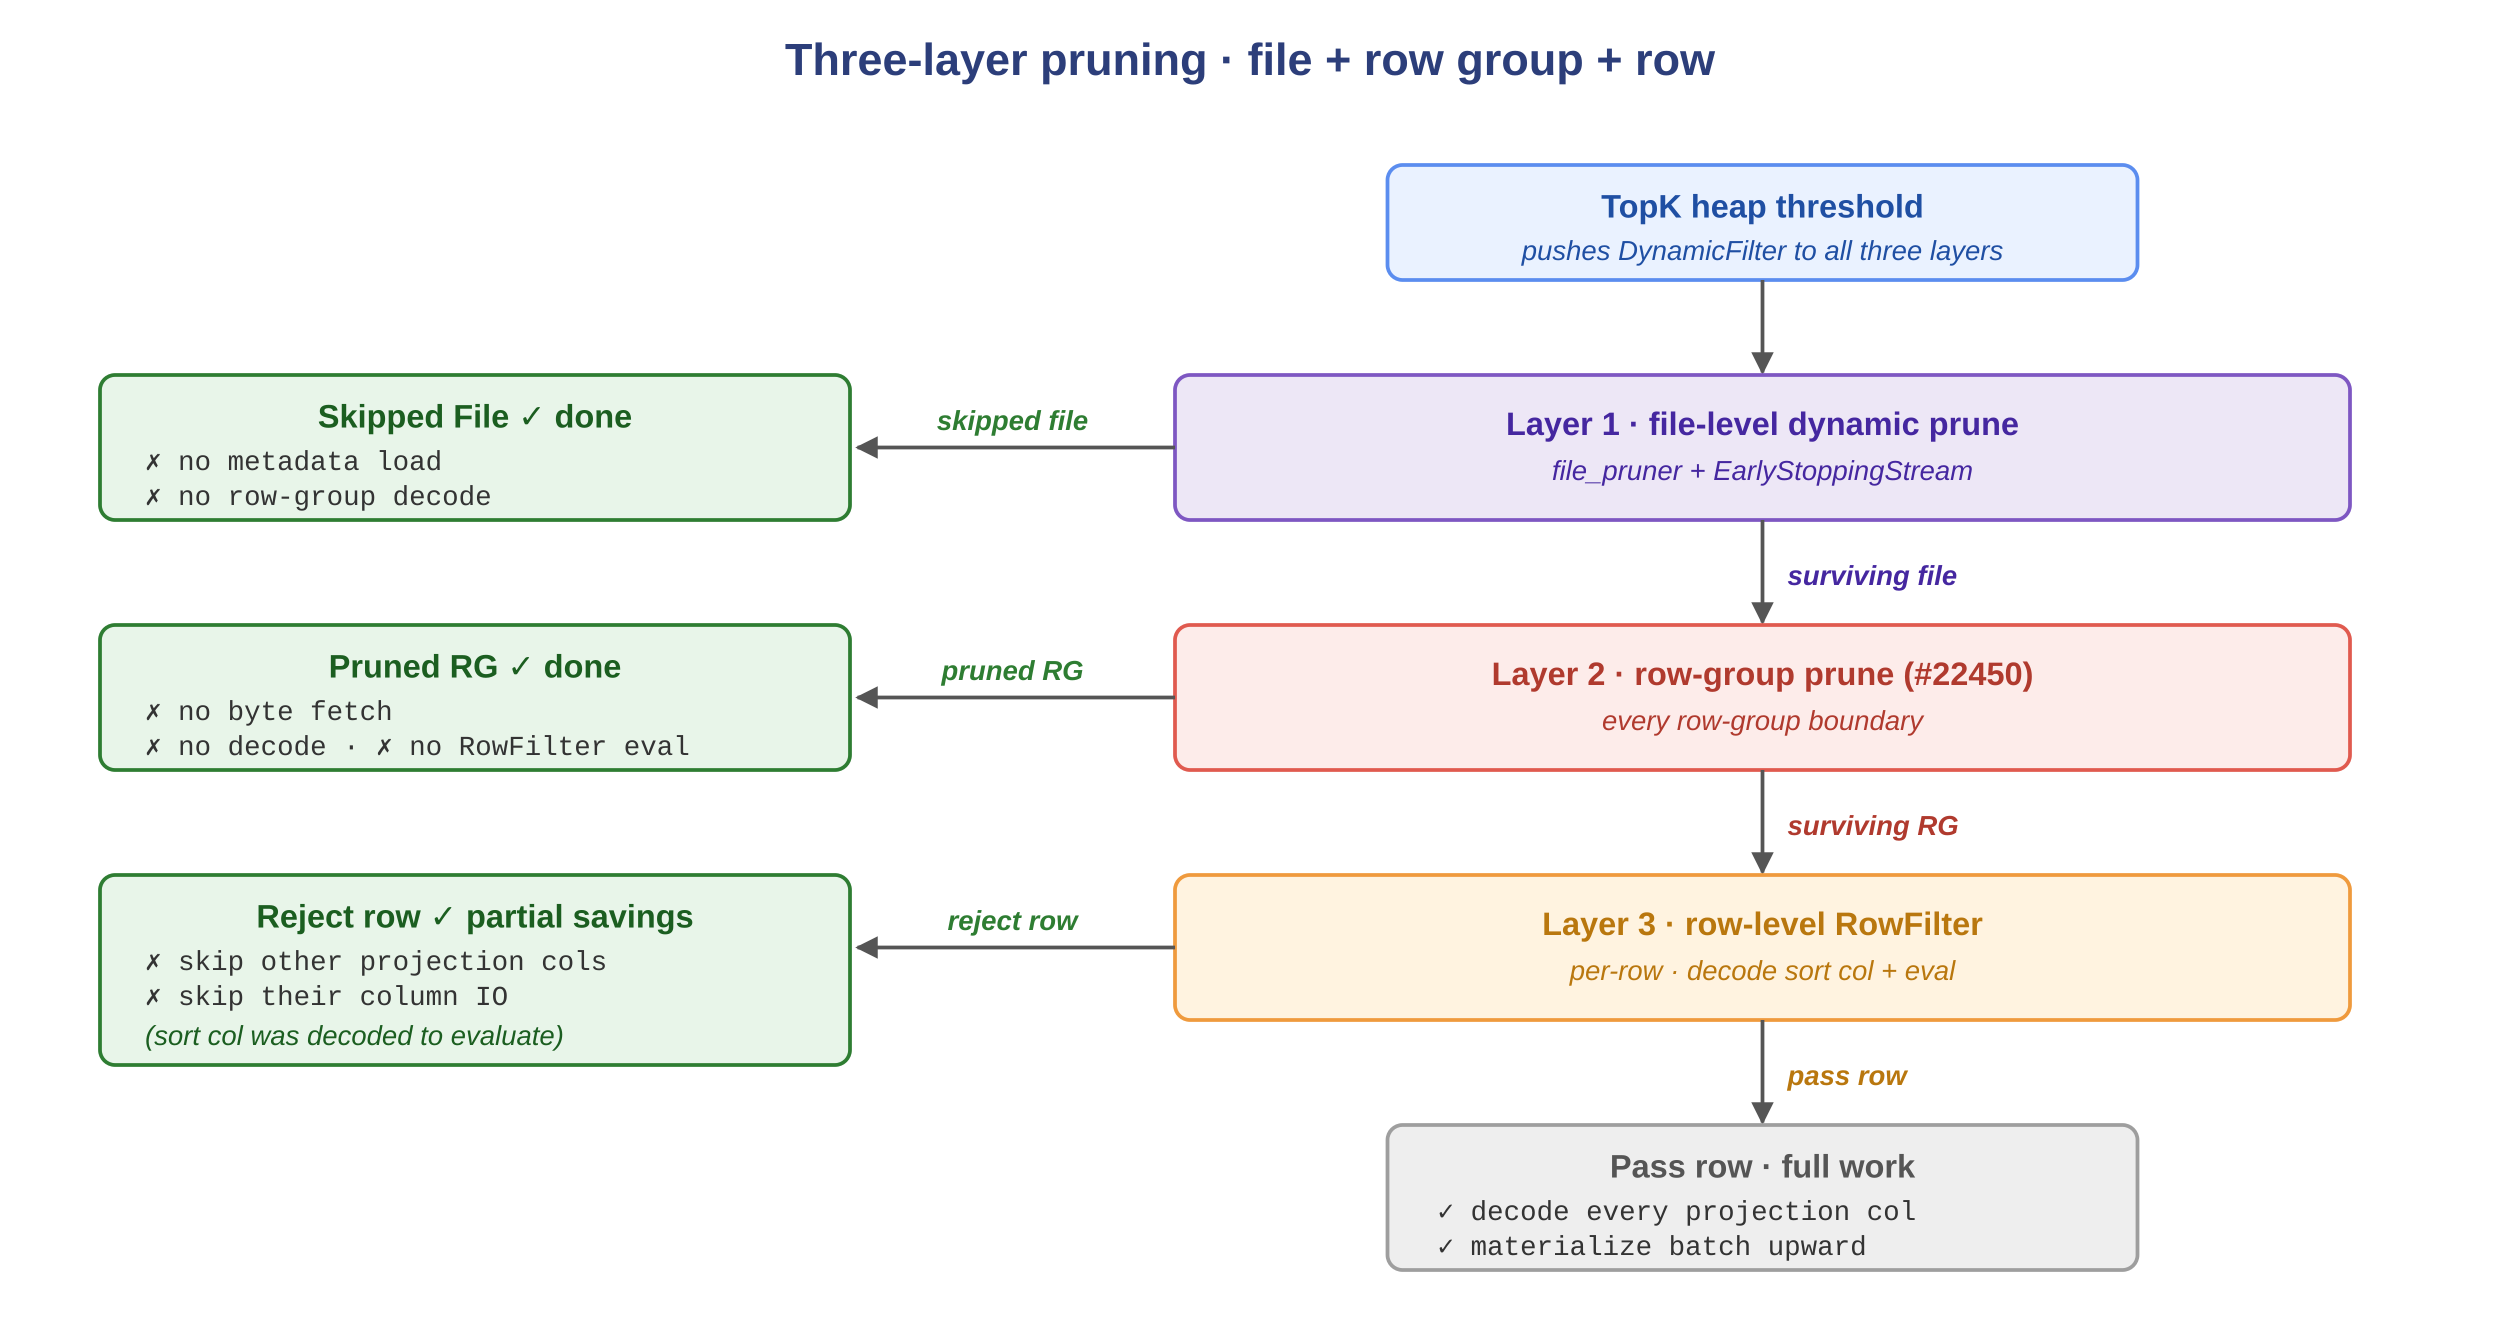
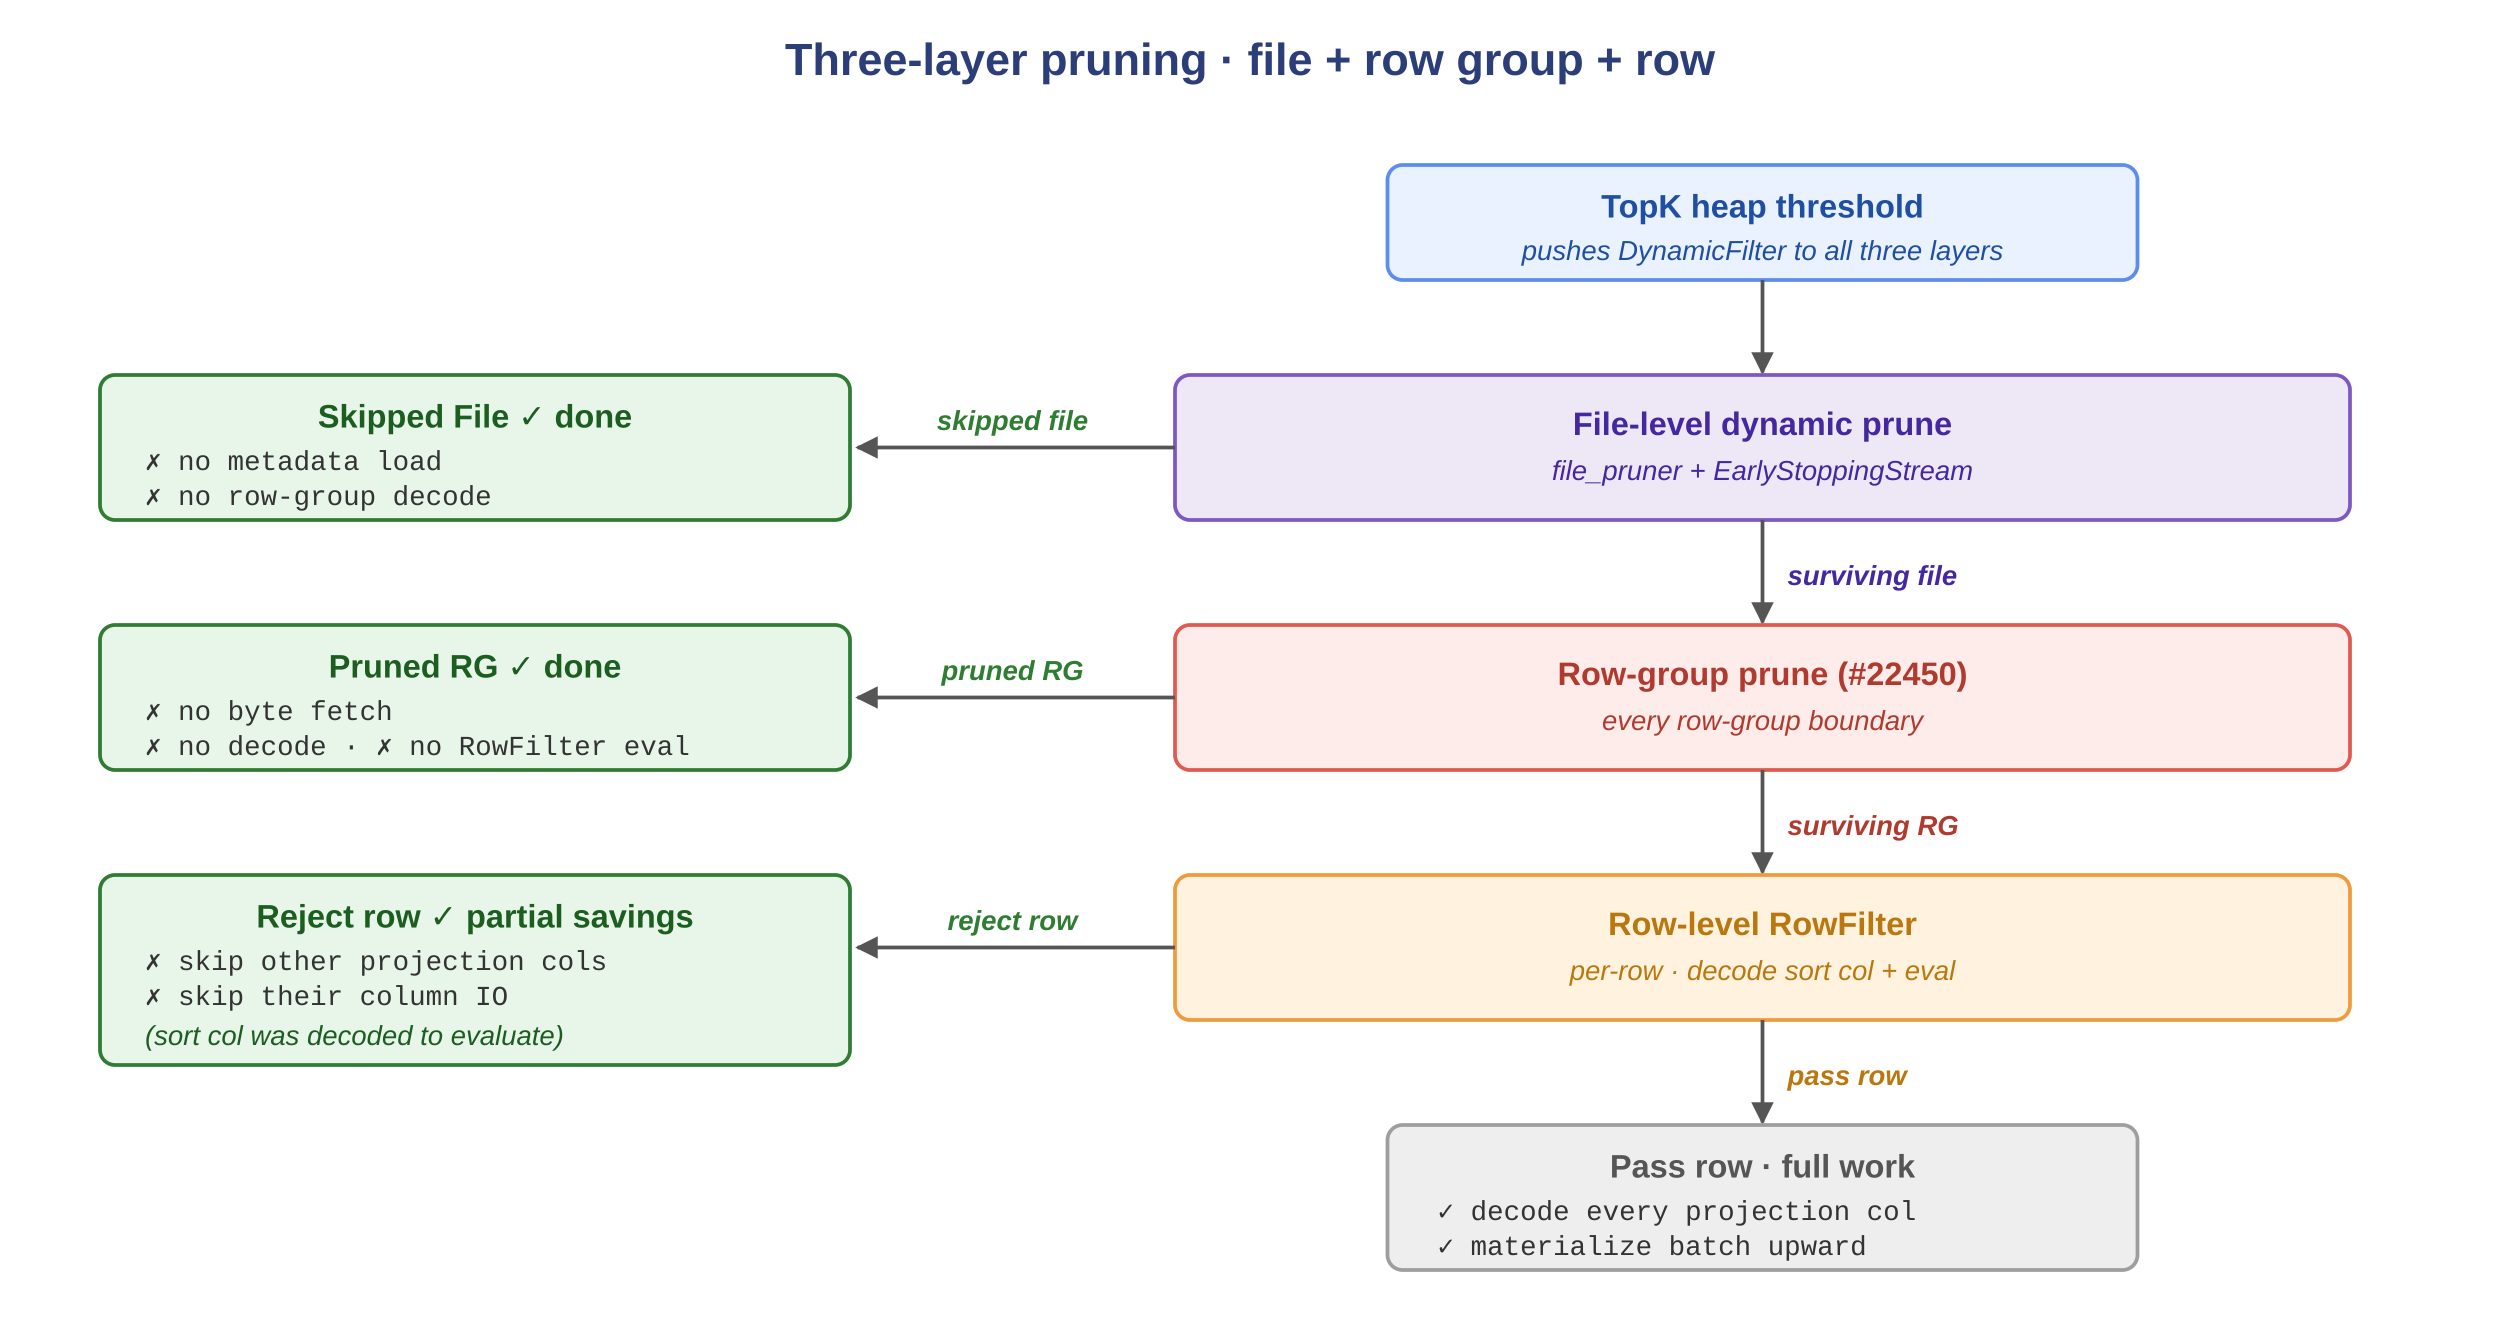
<svg xmlns="http://www.w3.org/2000/svg" viewBox="0 0 1000 530">
  <style>
    text { font-family: 'Segoe UI', Arial, sans-serif; }
    .title   { font-size: 18px; font-weight: 700; fill: #2c3e7a; }
    .subtitle{ font-size: 12px; font-style: italic; fill: #666; }
    .hdr     { font-size: 13px; font-weight: 700; }
    .sub     { font-size: 11px; font-style: italic; }
    .code    { font-size: 11px; font-family: 'Courier New', monospace; fill: #333; }
    .edge    { font-size: 11px; font-style: italic; font-weight: 700; }
    .spine   { font-size: 11px; font-style: italic; font-weight: 700; }
    .arrow   { fill: none; stroke: #555; stroke-width: 1.5; marker-end: url(#arr); }
  </style>
  <defs>
    <marker id="arr" viewBox="0 0 10 10" refX="9" refY="5" markerWidth="6" markerHeight="6" orient="auto">
      <path d="M0,0 L10,5 L0,10 Z" fill="#555" />
    </marker>
  </defs>
  <text class="title" x="500" y="30" text-anchor="middle">Three-layer pruning · file + row group + row</text>
  <rect x="555" y="66" width="300" height="46" rx="6" fill="#eaf2ff" stroke="#5b8def" stroke-width="1.5" />
  <text class="hdr" x="705" y="87" text-anchor="middle" fill="#1f4fa3">TopK heap threshold</text>
  <text class="sub" x="705" y="104" text-anchor="middle" fill="#1f4fa3">pushes DynamicFilter to all three layers</text>
  <line class="arrow" x1="705" y1="112" x2="705" y2="149" />
  <rect x="470" y="150" width="470" height="58" rx="6" fill="#ede7f6" stroke="#7e57c2" stroke-width="1.5" />
-   <text class="hdr" x="705" y="174" text-anchor="middle" fill="#4527a0">Layer 1 · file-level dynamic prune</text>
+   <text class="hdr" x="705" y="174" text-anchor="middle" fill="#4527a0">File-level dynamic prune</text>
  <text class="sub" x="705" y="192" text-anchor="middle" fill="#4527a0">file_pruner + EarlyStoppingStream</text>
  <text class="edge" x="405" y="172" text-anchor="middle" fill="#2e7d32">skipped file</text>
  <line class="arrow" x1="470" y1="179" x2="343" y2="179" />
  <rect x="40" y="150" width="300" height="58" rx="6" fill="#e8f5e9" stroke="#2e7d32" stroke-width="1.5" />
  <text class="hdr" x="190" y="171" text-anchor="middle" fill="#1b5e20">Skipped File ✓ done</text>
  <text class="code" x="58" y="188">✗ no metadata load</text>
  <text class="code" x="58" y="202">✗ no row-group decode</text>
  <text class="spine" x="715" y="234" text-anchor="start" fill="#4527a0">surviving file</text>
  <line class="arrow" x1="705" y1="208" x2="705" y2="249" />
  <rect x="470" y="250" width="470" height="58" rx="6" fill="#fdecea" stroke="#e05a4f" stroke-width="1.5" />
-   <text class="hdr" x="705" y="274" text-anchor="middle" fill="#b03a2e">Layer 2 · row-group prune (#22450)</text>
+   <text class="hdr" x="705" y="274" text-anchor="middle" fill="#b03a2e">Row-group prune (#22450)</text>
  <text class="sub" x="705" y="292" text-anchor="middle" fill="#b03a2e">every row-group boundary</text>
  <text class="edge" x="405" y="272" text-anchor="middle" fill="#2e7d32">pruned RG</text>
  <line class="arrow" x1="470" y1="279" x2="343" y2="279" />
  <rect x="40" y="250" width="300" height="58" rx="6" fill="#e8f5e9" stroke="#2e7d32" stroke-width="1.5" />
  <text class="hdr" x="190" y="271" text-anchor="middle" fill="#1b5e20">Pruned RG ✓ done</text>
  <text class="code" x="58" y="288">✗ no byte fetch</text>
  <text class="code" x="58" y="302">✗ no decode · ✗ no RowFilter eval</text>
  <text class="spine" x="715" y="334" text-anchor="start" fill="#b03a2e">surviving RG</text>
  <line class="arrow" x1="705" y1="308" x2="705" y2="349" />
  <rect x="470" y="350" width="470" height="58" rx="6" fill="#fff3e0" stroke="#ef9a3d" stroke-width="1.5" />
-   <text class="hdr" x="705" y="374" text-anchor="middle" fill="#b9770e">Layer 3 · row-level RowFilter</text>
+   <text class="hdr" x="705" y="374" text-anchor="middle" fill="#b9770e">Row-level RowFilter</text>
  <text class="sub" x="705" y="392" text-anchor="middle" fill="#b9770e">per-row · decode sort col + eval</text>
  <text class="edge" x="405" y="372" text-anchor="middle" fill="#2e7d32">reject row</text>
  <line class="arrow" x1="470" y1="379" x2="343" y2="379" />
  <rect x="40" y="350" width="300" height="76" rx="6" fill="#e8f5e9" stroke="#2e7d32" stroke-width="1.5" />
  <text class="hdr" x="190" y="371" text-anchor="middle" fill="#1b5e20">Reject row ✓ partial savings</text>
  <text class="code" x="58" y="388">✗ skip other projection cols</text>
  <text class="code" x="58" y="402">✗ skip their column IO</text>
  <text class="sub" x="58" y="418" fill="#1b5e20">(sort col was decoded to evaluate)</text>
  <text class="spine" x="715" y="434" text-anchor="start" fill="#b9770e">pass row</text>
  <line class="arrow" x1="705" y1="408" x2="705" y2="449" />
  <rect x="555" y="450" width="300" height="58" rx="6" fill="#eeeeee" stroke="#9e9e9e" stroke-width="1.5" />
  <text class="hdr" x="705" y="471" text-anchor="middle" fill="#555">Pass row · full work</text>
  <text class="code" x="575" y="488">✓ decode every projection col</text>
  <text class="code" x="575" y="502">✓ materialize batch upward</text>
</svg>
